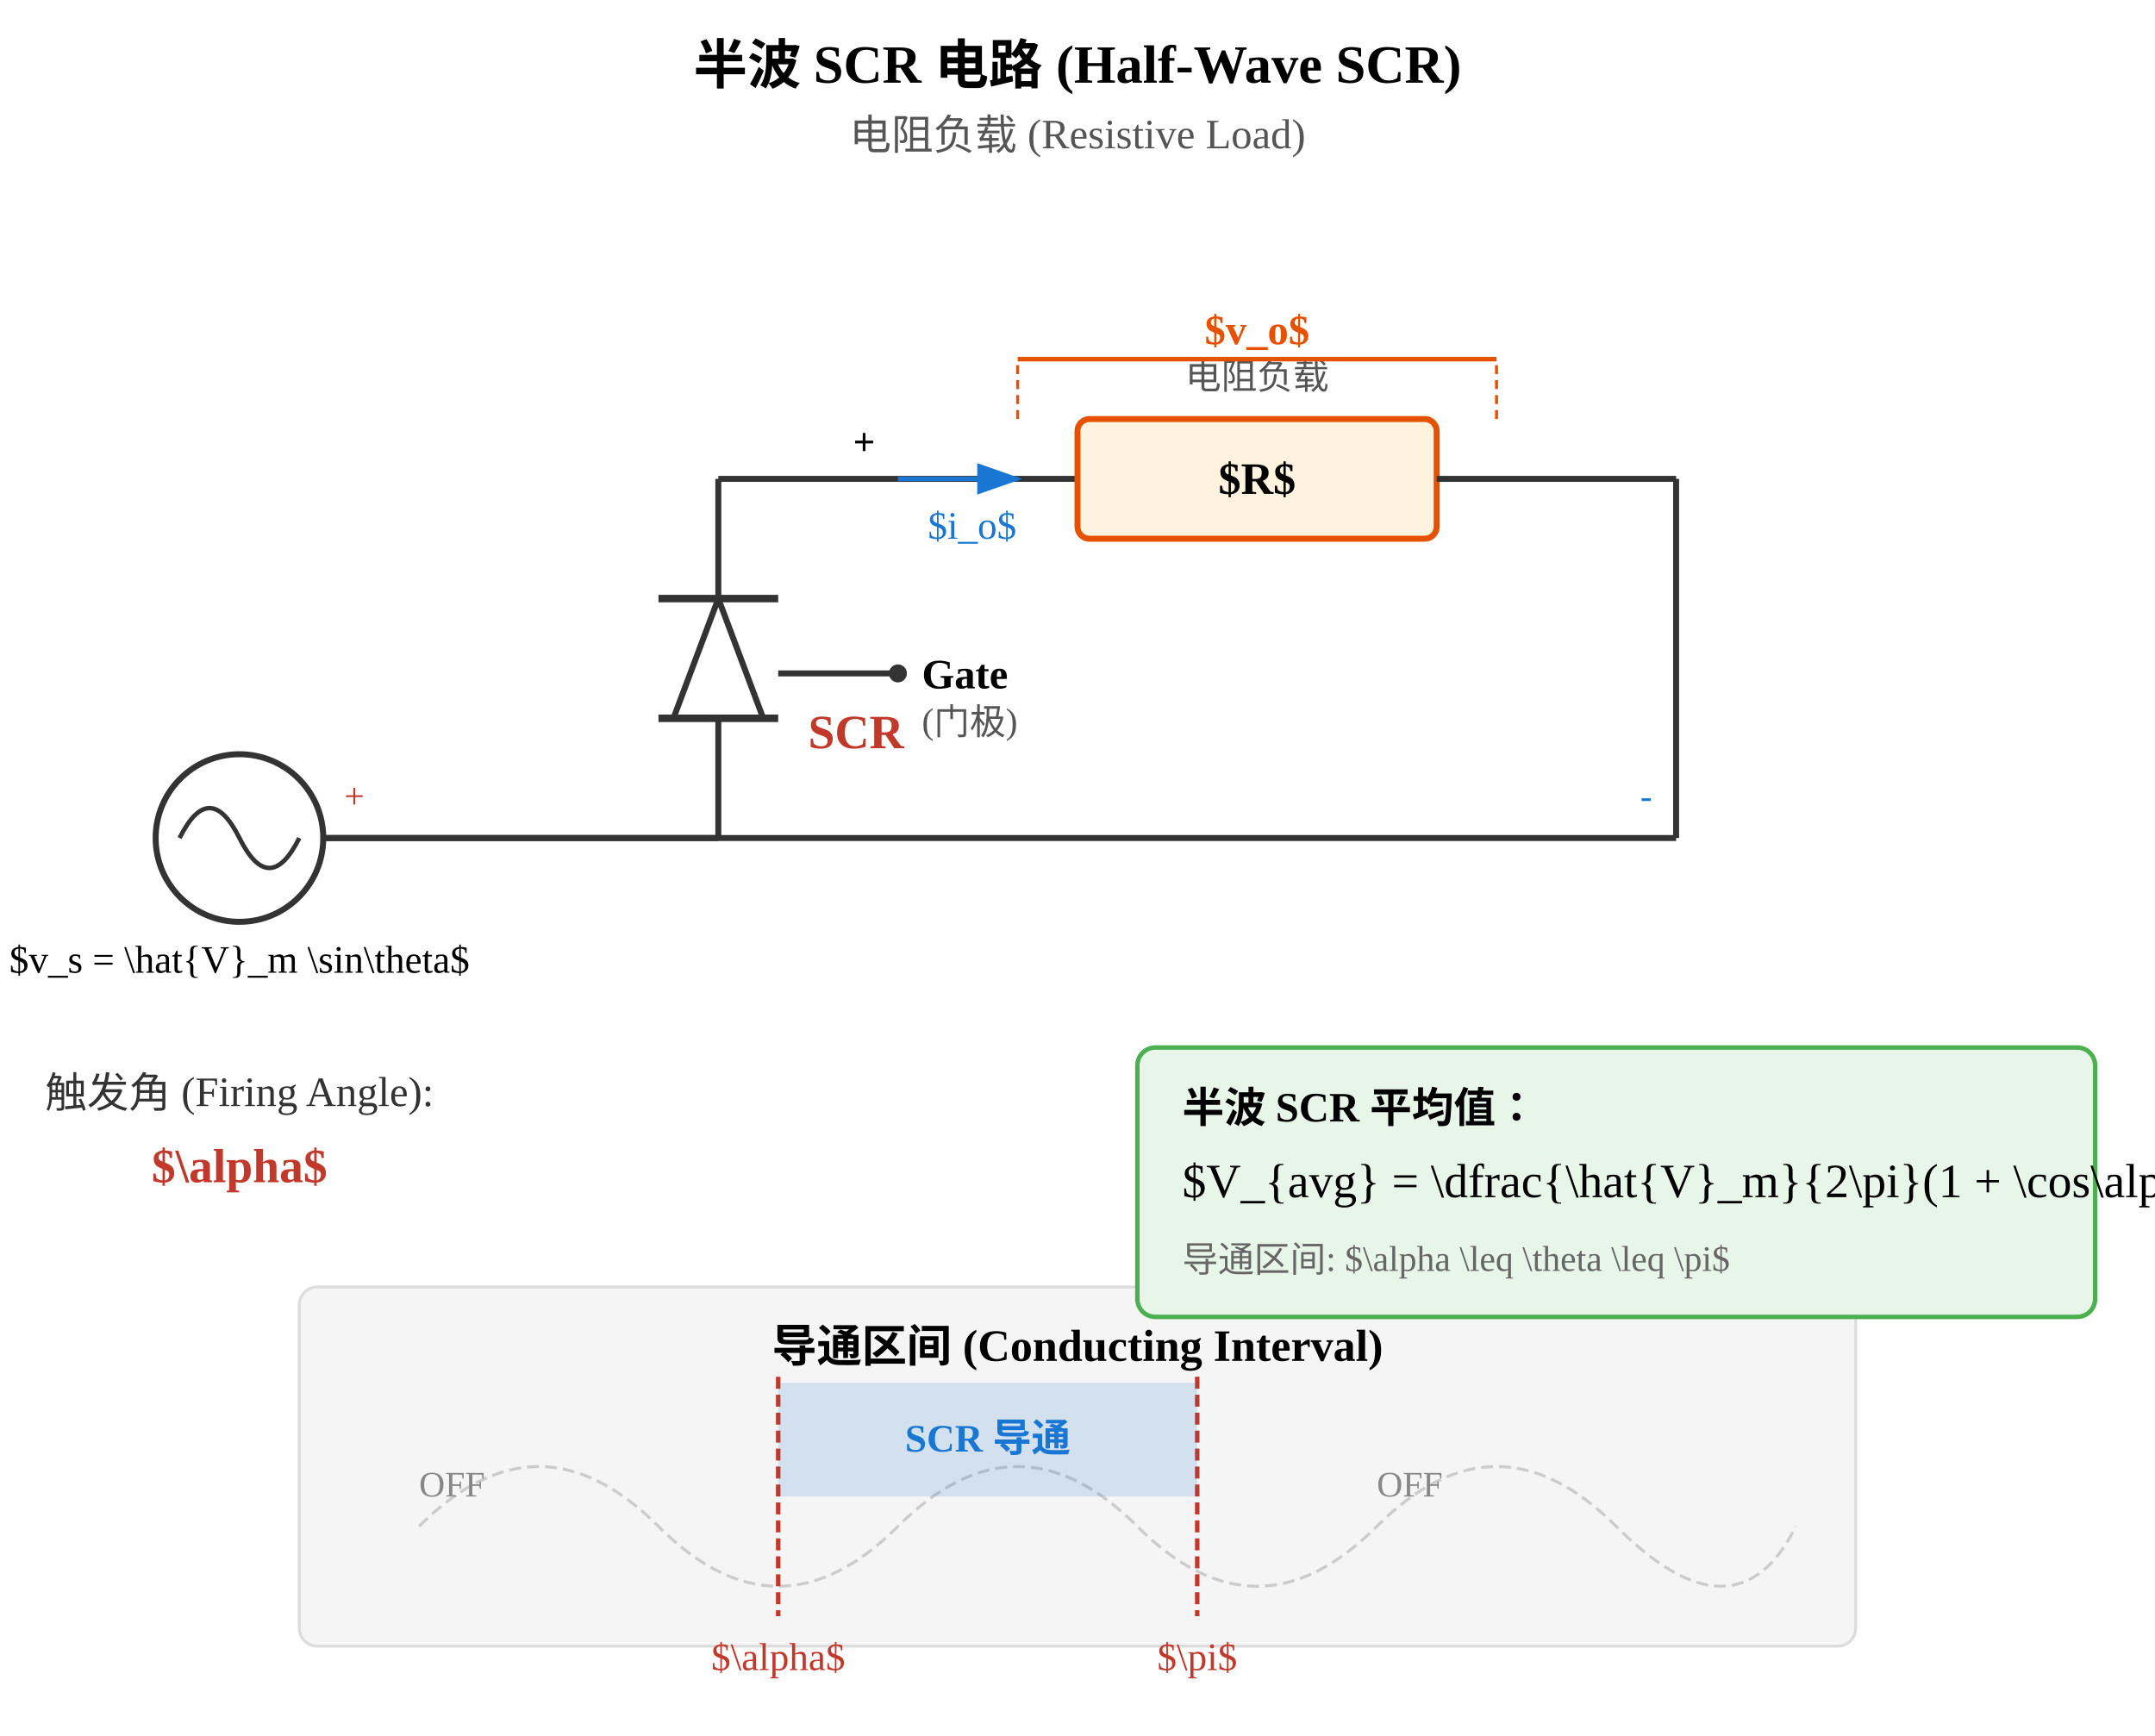
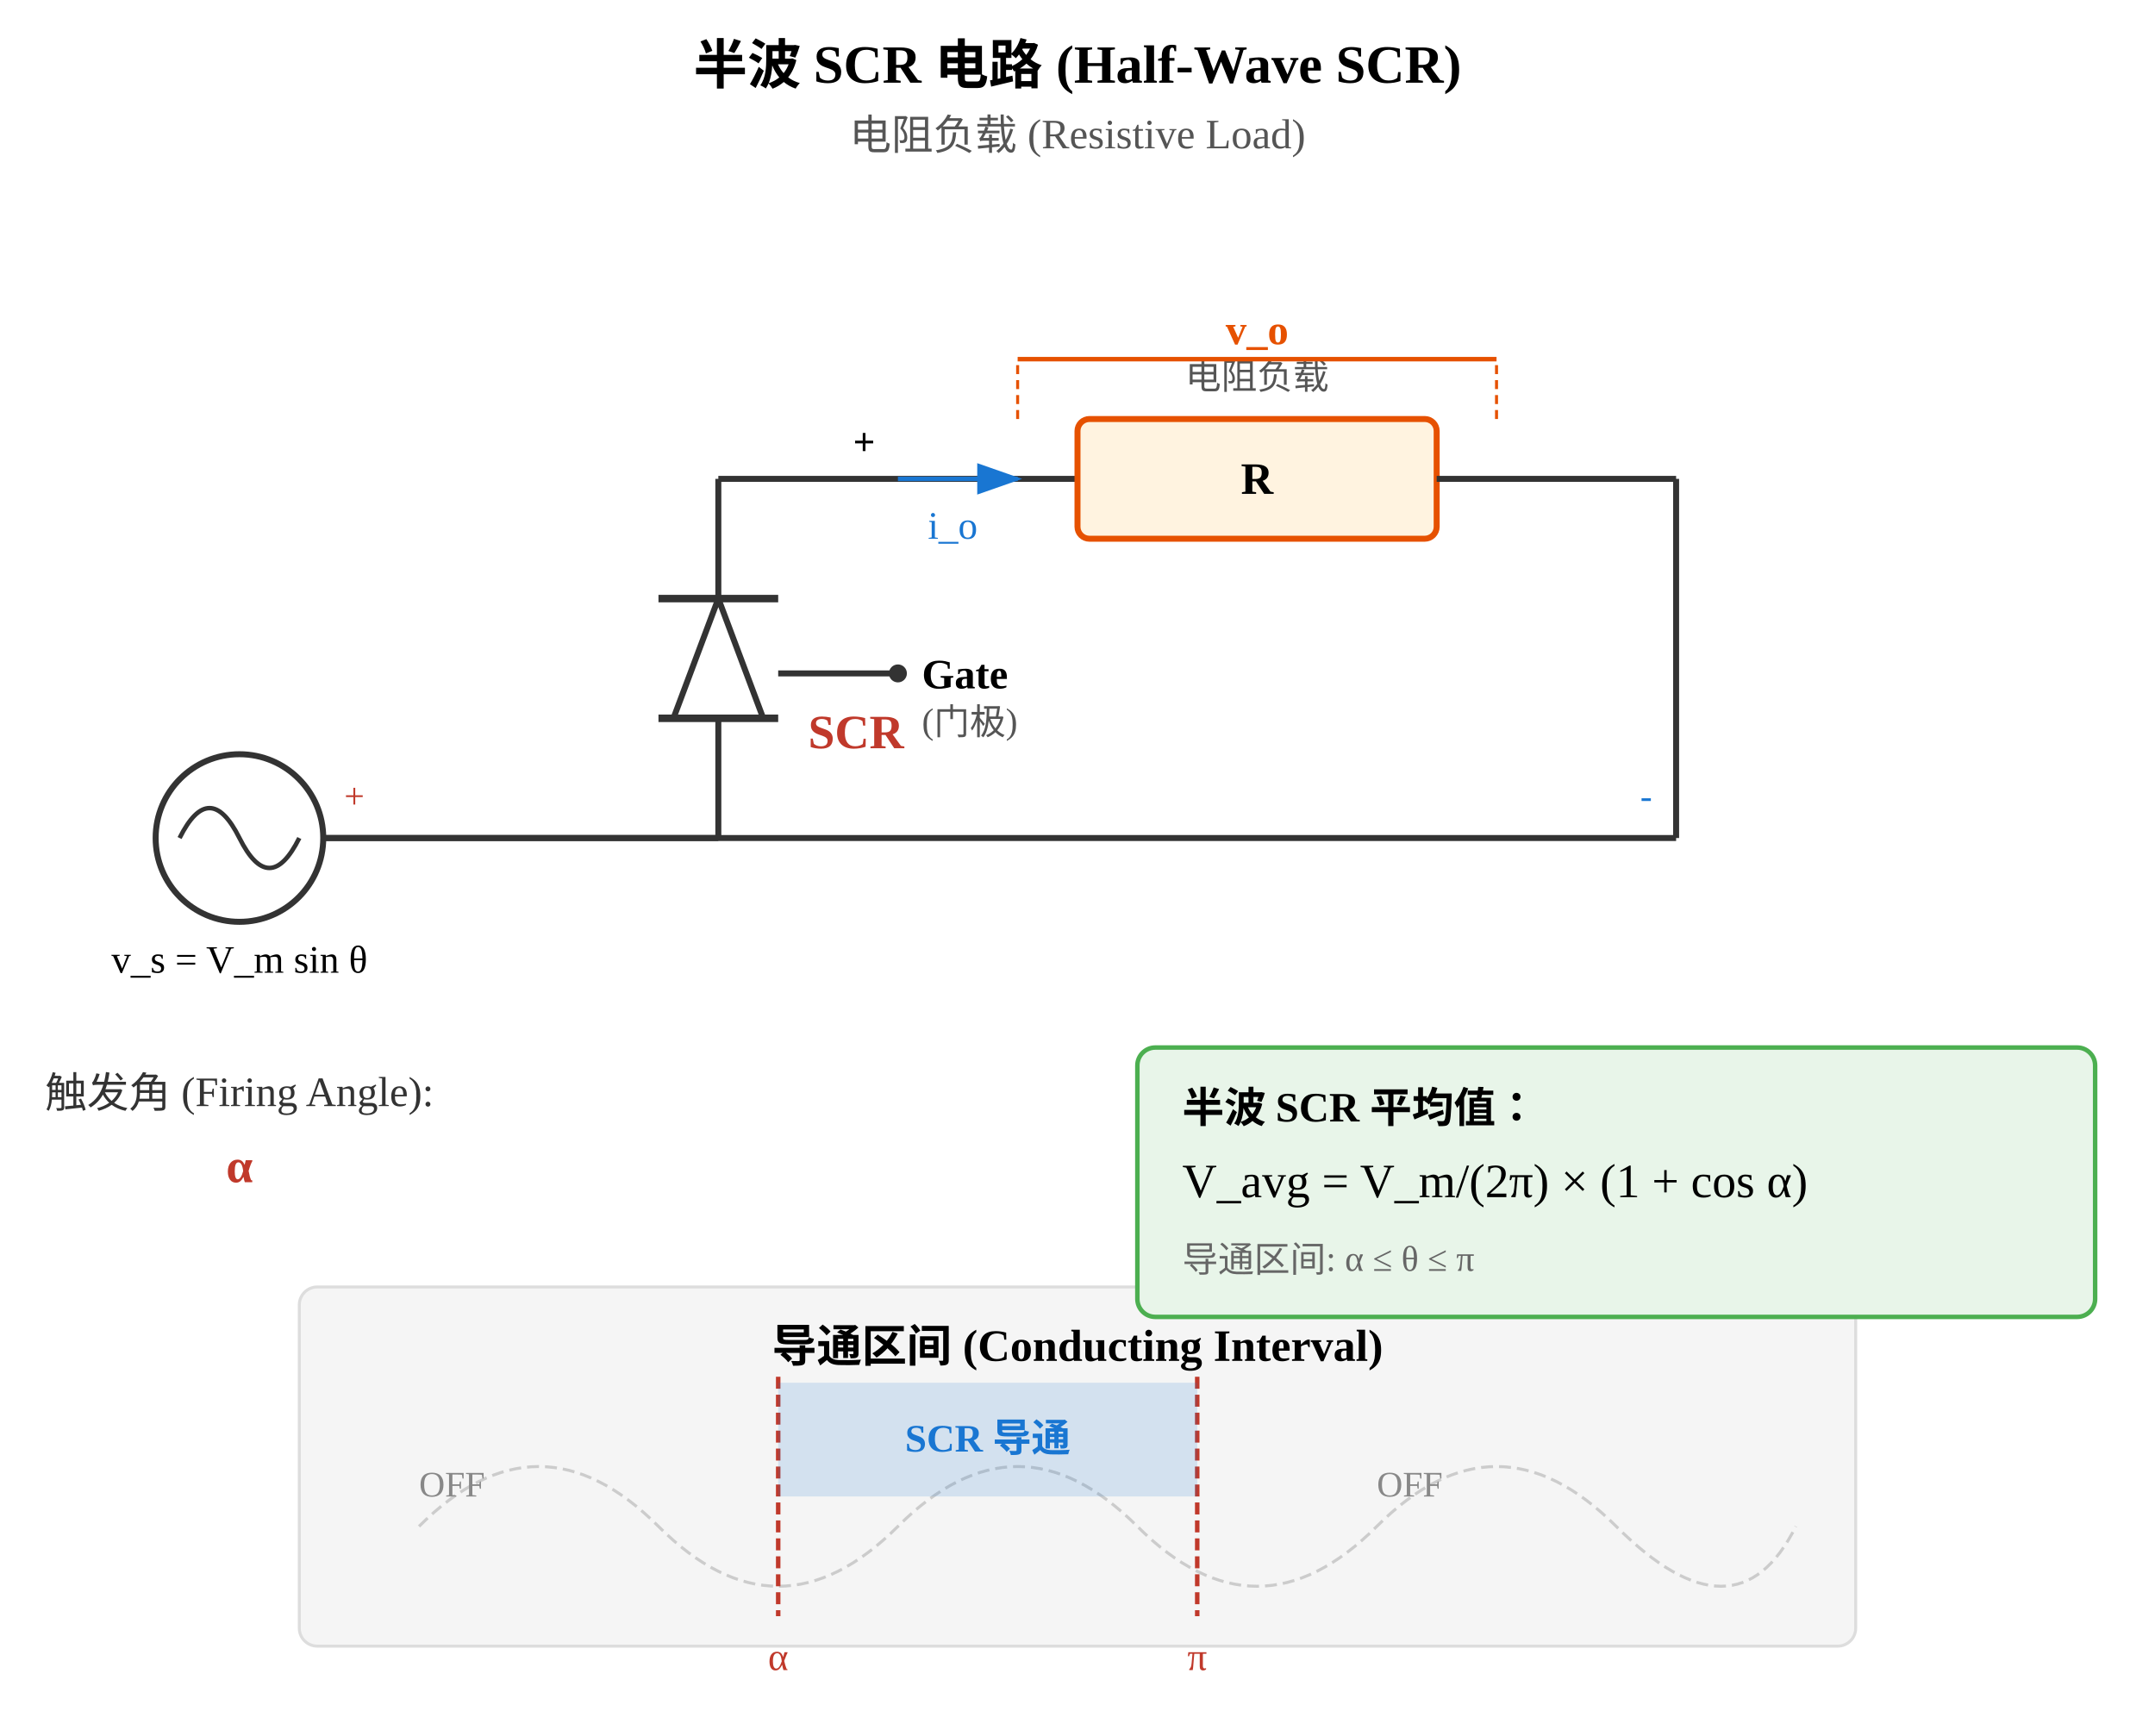
<svg xmlns="http://www.w3.org/2000/svg" viewBox="0 0 720 580" font-family="Times New Roman, serif" font-size="14">
  <defs>
    <marker id="arrowhead" markerWidth="10" markerHeight="7" refX="9" refY="3.5" orient="auto">
      <polygon points="0 0, 10 3.5, 0 7" fill="#333" />
    </marker>
    <marker id="arrowblue" markerWidth="10" markerHeight="7" refX="9" refY="3.5" orient="auto">
      <polygon points="0 0, 10 3.5, 0 7" fill="#1976d2" />
    </marker>
  </defs>
  <text x="360" y="28" text-anchor="middle" font-size="18" font-weight="bold">半波 SCR 电路 (Half-Wave SCR)</text>
  <text x="360" y="50" text-anchor="middle" font-size="14" fill="#555">电阻负载 (Resistive Load)</text>
  <circle cx="80" cy="280" r="28" fill="none" stroke="#333" stroke-width="2" />
  <path d="M60,280 Q70,260 80,280 Q90,300 100,280" fill="none" stroke="#333" stroke-width="1.5" />
-   <text x="80" y="325" text-anchor="middle" font-size="13">$v_s = \hat{V}_m \sin\theta$</text>
+   <text x="80" y="325" text-anchor="middle" font-size="13">v_s = V_m sin θ</text>
  <line x1="108" y1="280" x2="240" y2="280" stroke="#333" stroke-width="2" />
  <text x="115" y="270" font-size="12" fill="#c0392b">+</text>
  <line x1="240" y1="280" x2="240" y2="240" stroke="#333" stroke-width="2" />
  <line x1="220" y1="240" x2="260" y2="240" stroke="#333" stroke-width="2.5" />
  <polygon points="225,240 255,240 240,200" fill="none" stroke="#333" stroke-width="2" />
  <line x1="220" y1="200" x2="260" y2="200" stroke="#333" stroke-width="2.5" />
  <line x1="260" y1="225" x2="300" y2="225" stroke="#333" stroke-width="2" />
  <circle cx="300" cy="225" r="3" fill="#333" />
  <text x="308" y="230" font-size="14" font-weight="bold">Gate</text>
  <text x="308" y="245" font-size="12" fill="#555">(门极)</text>
  <text x="270" y="250" font-size="16" font-weight="bold" fill="#c0392b">SCR</text>
  <line x1="240" y1="200" x2="240" y2="160" stroke="#333" stroke-width="2" />
  <line x1="240" y1="160" x2="360" y2="160" stroke="#333" stroke-width="2" />
  <text x="285" y="152" font-size="13" font-weight="bold">+</text>
  <rect x="360" y="140" width="120" height="40" rx="4" fill="#fff3e0" stroke="#e65100" stroke-width="2" />
-   <text x="420" y="165" text-anchor="middle" font-size="15" font-weight="bold">$R$</text>
+   <text x="420" y="165" text-anchor="middle" font-size="15" font-weight="bold">R</text>
  <text x="420" y="130" text-anchor="middle" font-size="12" fill="#555">电阻负载</text>
  <line x1="480" y1="160" x2="560" y2="160" stroke="#333" stroke-width="2" />
  <line x1="560" y1="160" x2="560" y2="280" stroke="#333" stroke-width="2" />
  <line x1="560" y1="280" x2="108" y2="280" stroke="#333" stroke-width="2" />
  <text x="548" y="270" font-size="12" fill="#1976d2">-</text>
  <line x1="340" y1="140" x2="340" y2="120" stroke="#e65100" stroke-width="1" stroke-dasharray="3,2" />
  <line x1="500" y1="140" x2="500" y2="120" stroke="#e65100" stroke-width="1" stroke-dasharray="3,2" />
  <line x1="340" y1="120" x2="500" y2="120" stroke="#e65100" stroke-width="1.5" />
-   <text x="420" y="115" text-anchor="middle" font-size="14" fill="#e65100" font-weight="bold">$v_o$</text>
+   <text x="420" y="115" text-anchor="middle" font-size="14" fill="#e65100" font-weight="bold">v_o</text>
  <line x1="300" y1="160" x2="340" y2="160" stroke="#1976d2" stroke-width="1.5" marker-end="url(#arrowblue)" />
-   <text x="310" y="180" font-size="13" fill="#1976d2">$i_o$</text>
+   <text x="310" y="180" font-size="13" fill="#1976d2">i_o</text>
  <text x="80" y="370" text-anchor="middle" font-size="14" fill="#333">
    <tspan>触发角 (Firing Angle):</tspan>
  </text>
-   <text x="80" y="395" text-anchor="middle" font-size="16" font-weight="bold" fill="#c0392b">$\alpha$</text>
+   <text x="80" y="395" text-anchor="middle" font-size="16" font-weight="bold" fill="#c0392b">α</text>
  <rect x="100" y="430" width="520" height="120" rx="6" fill="#f5f5f5" stroke="#ddd" stroke-width="1" />
  <text x="360" y="455" text-anchor="middle" font-size="15" font-weight="bold">导通区间 (Conducting Interval)</text>
  <path d="M140,510 Q180,470 220,510 Q260,550 300,510 Q340,470 380,510 Q420,550 460,510 Q500,470 540,510 Q580,550 600,510" fill="none" stroke="#ccc" stroke-width="1" stroke-dasharray="4,2" />
  <line x1="260" y1="460" x2="260" y2="540" stroke="#c0392b" stroke-width="1.5" stroke-dasharray="4,2" />
-   <text x="260" y="558" text-anchor="middle" font-size="13" fill="#c0392b">$\alpha$</text>
+   <text x="260" y="558" text-anchor="middle" font-size="13" fill="#c0392b">α</text>
  <line x1="400" y1="460" x2="400" y2="540" stroke="#c0392b" stroke-width="1.5" stroke-dasharray="4,2" />
-   <text x="400" y="558" text-anchor="middle" font-size="13" fill="#c0392b">$\pi$</text>
+   <text x="400" y="558" text-anchor="middle" font-size="13" fill="#c0392b">π</text>
  <rect x="260" y="462" width="140" height="38" fill="#1976d2" fill-opacity="0.15" />
  <text x="330" y="485" text-anchor="middle" font-size="13" fill="#1976d2" font-weight="bold">SCR 导通</text>
  <text x="140" y="500" font-size="12" fill="#888">OFF</text>
  <text x="460" y="500" font-size="12" fill="#888">OFF</text>
  <rect x="380" y="350" width="320" height="90" rx="6" fill="#e8f5e9" stroke="#4caf50" stroke-width="1.5" />
  <text x="395" y="375" font-size="14" font-weight="bold">半波 SCR 平均值：</text>
-   <text x="395" y="400" font-size="16">$V_{avg} = \dfrac{\hat{V}_m}{2\pi}(1 + \cos\alpha)$</text>
-   <text x="395" y="425" font-size="12" fill="#666">导通区间: $\alpha \leq \theta \leq \pi$</text>
+   <text x="395" y="400" font-size="16">V_avg = V_m/(2π) × (1 + cos α)</text>
+   <text x="395" y="425" font-size="12" fill="#666">导通区间: α ≤ θ ≤ π</text>
</svg>
